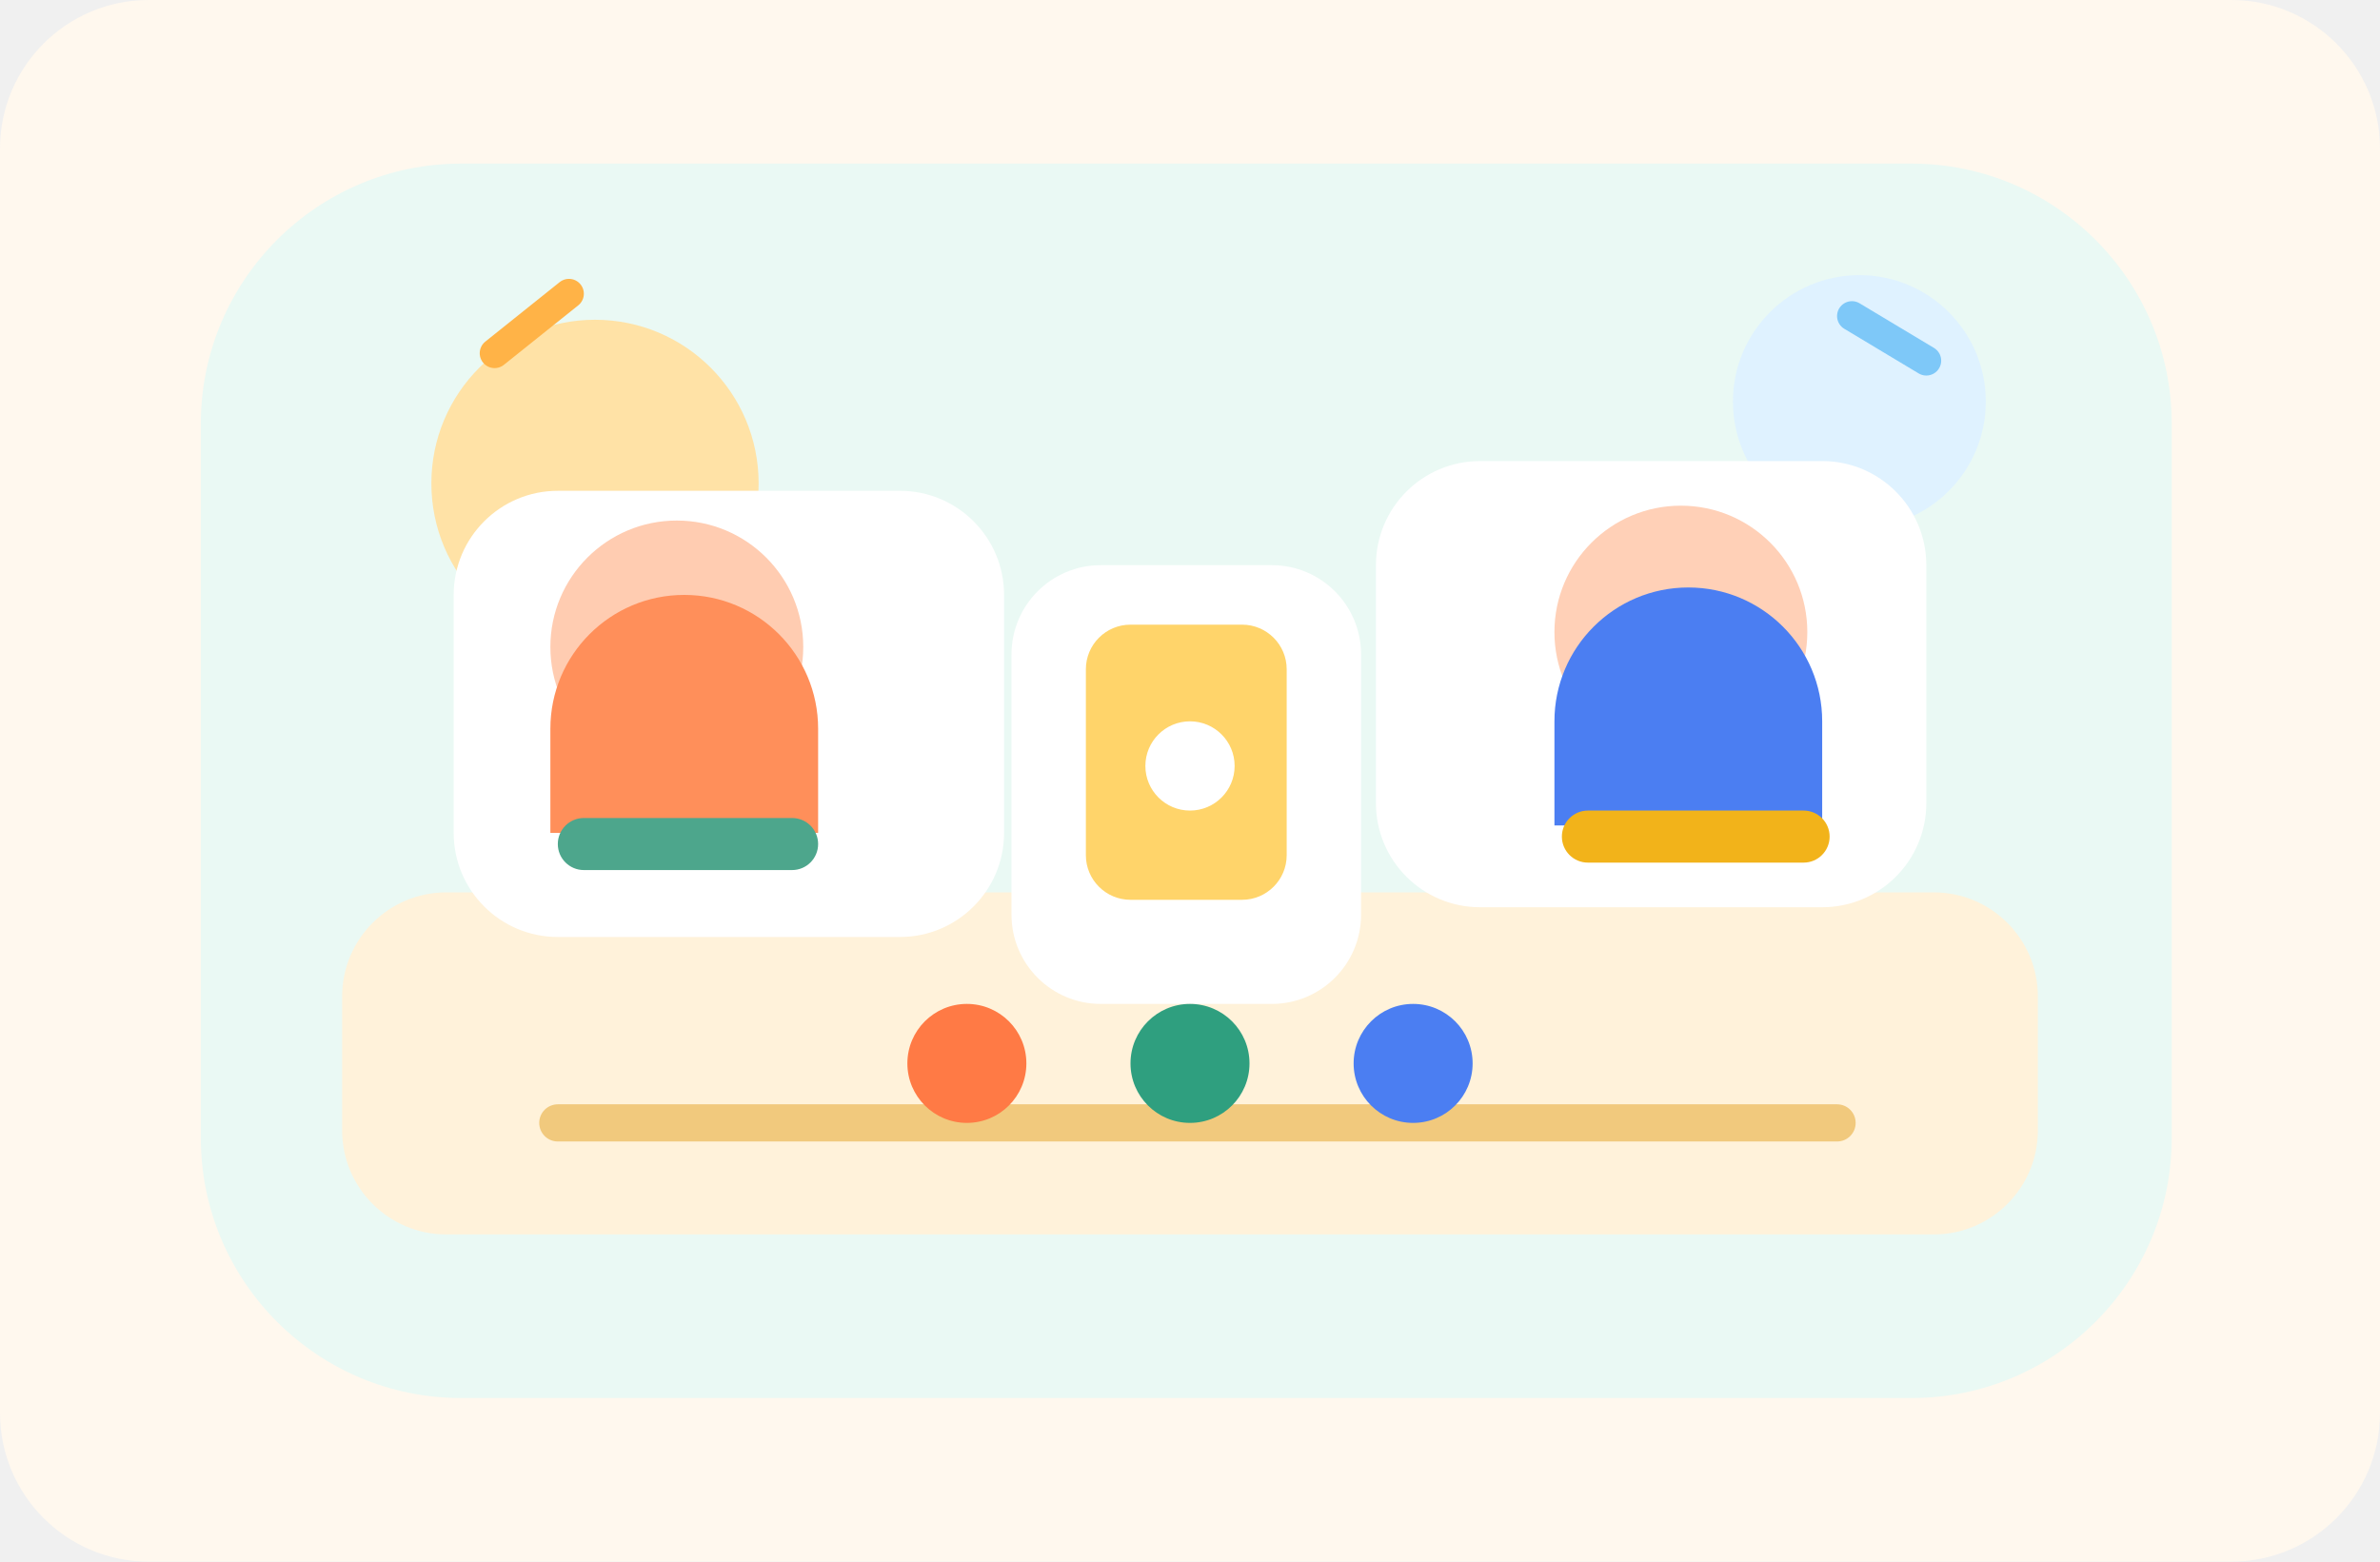
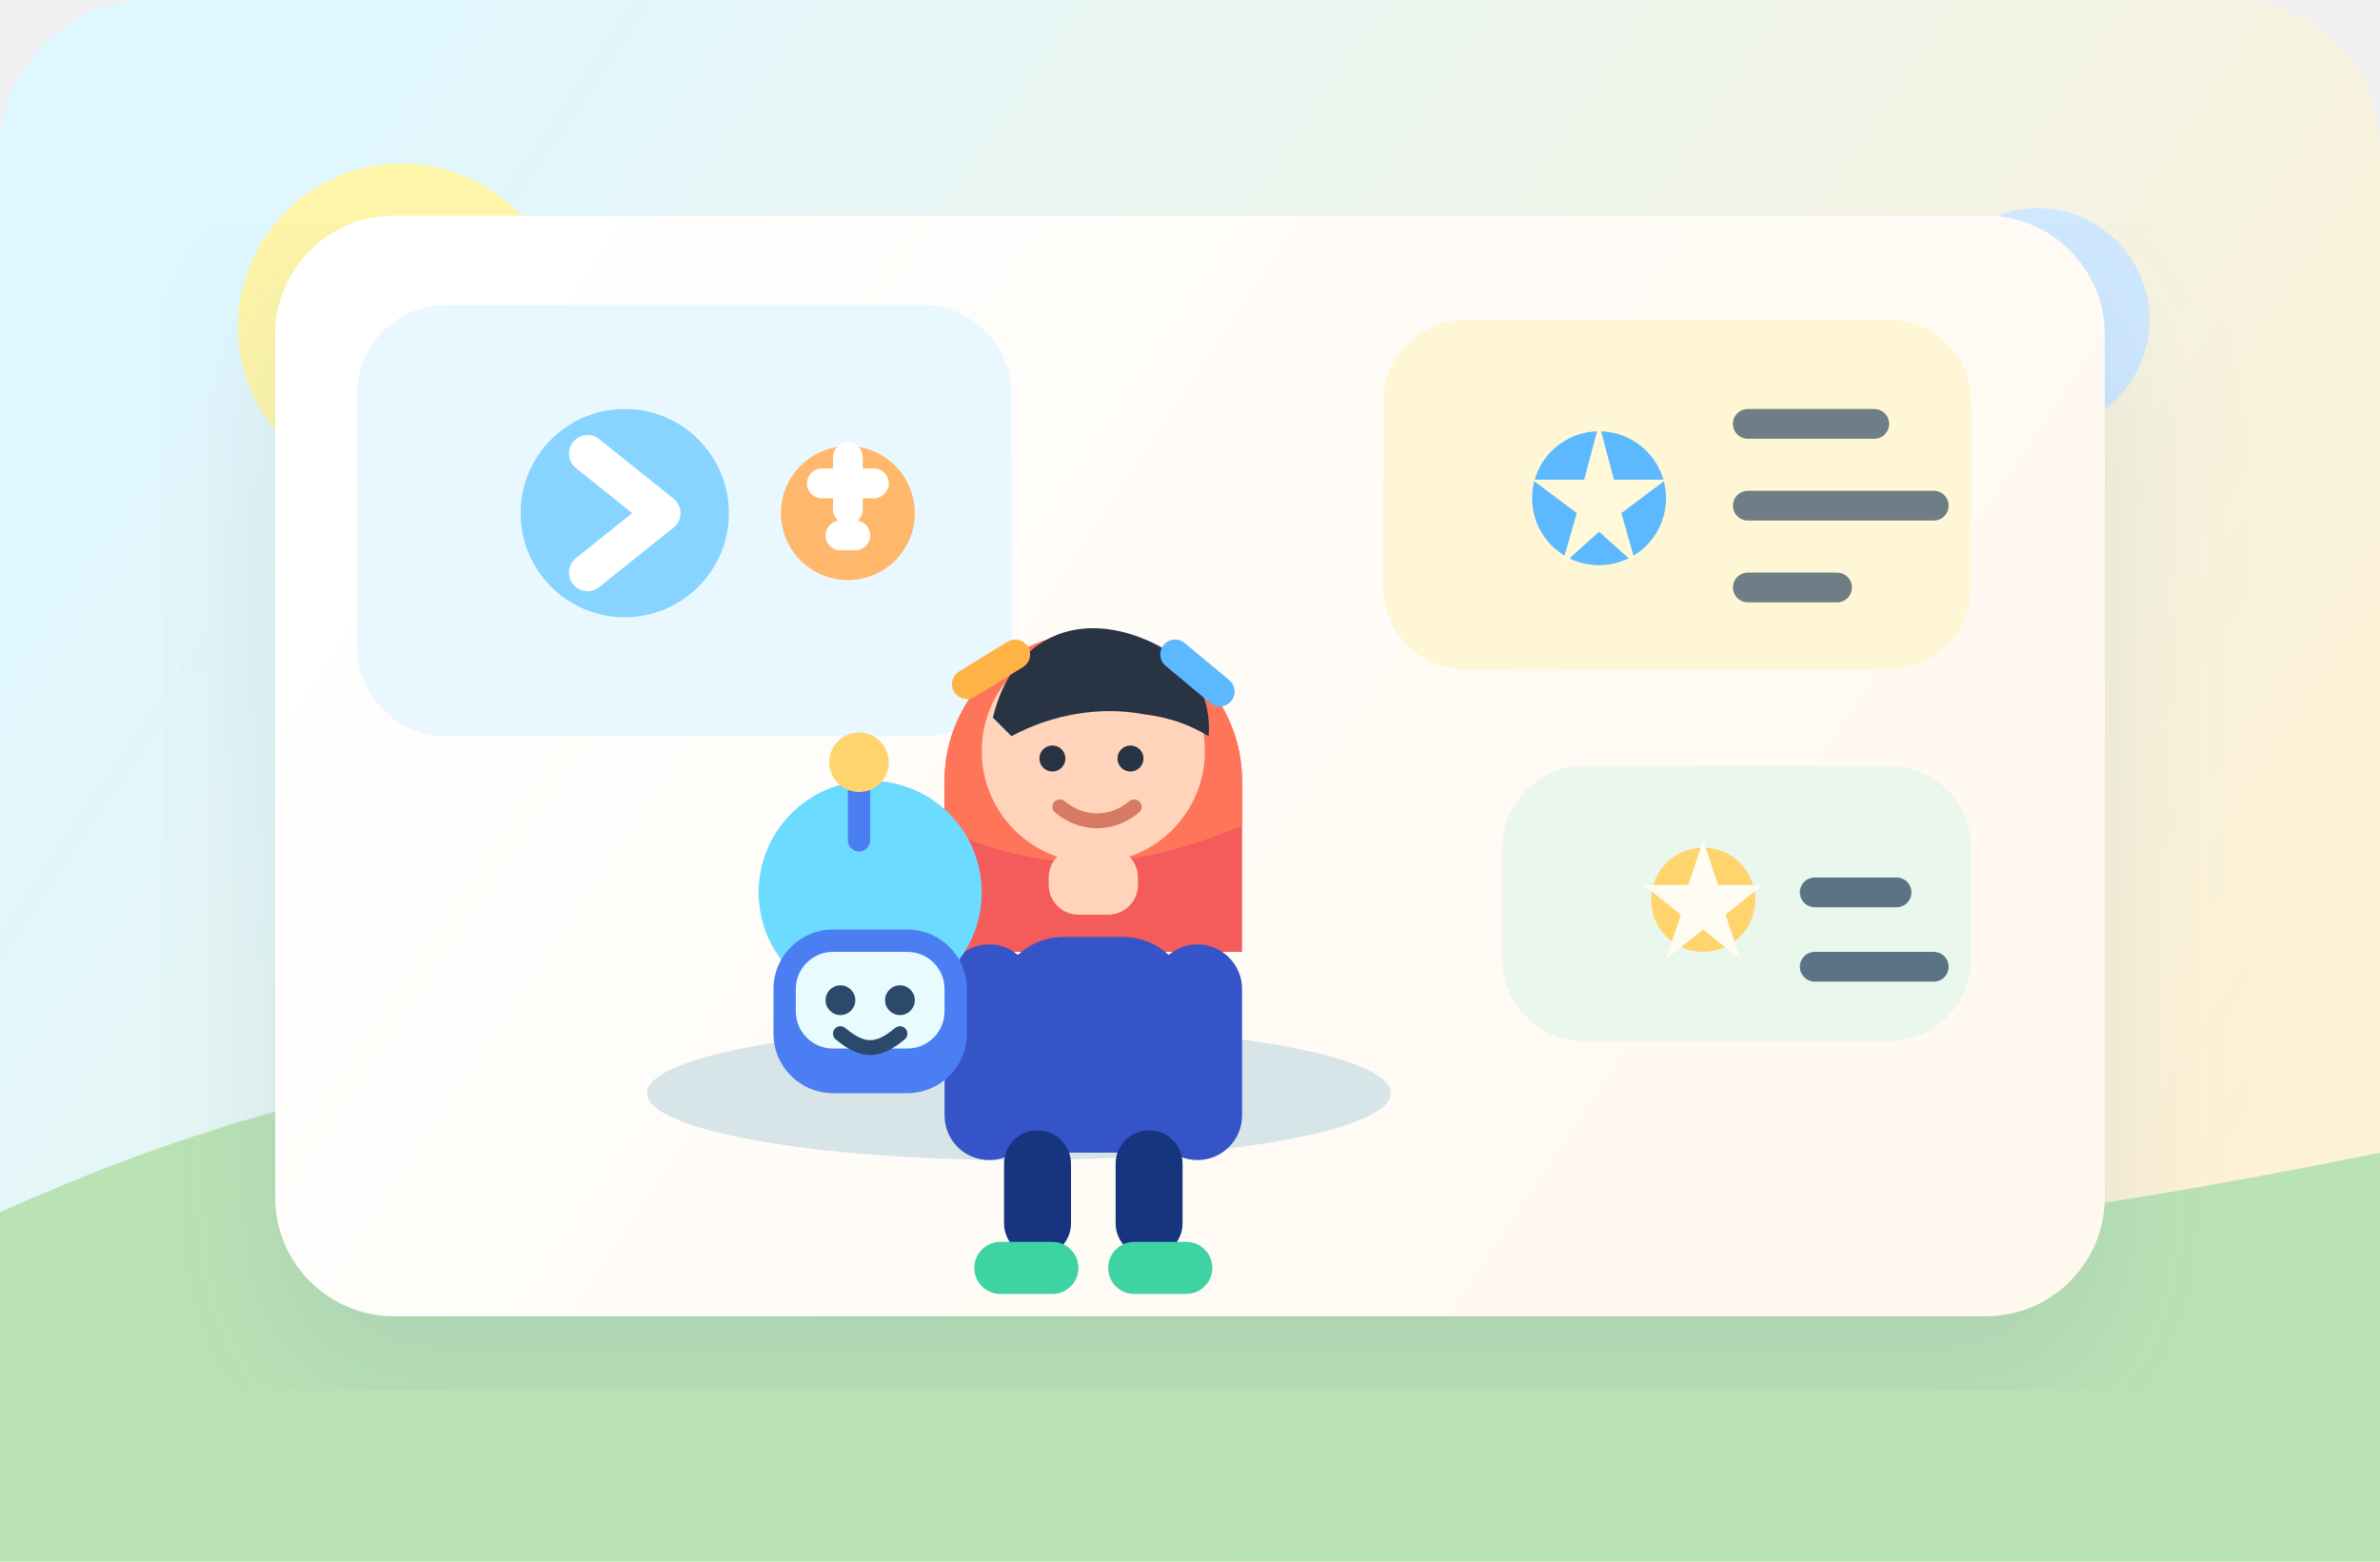
<svg xmlns="http://www.w3.org/2000/svg" width="640" height="420" viewBox="0 0 640 420" fill="none">
-   <rect width="640" height="420" rx="40" fill="#FFF8EE" />
-   <path d="M54 114C54 75.34 85.34 44 124 44H514C552.66 44 584 75.34 584 114V306C584 344.66 552.66 376 514 376H124C85.34 376 54 344.66 54 306V114Z" fill="#EAF9F4" />
-   <circle cx="160" cy="130" r="44" fill="#FFE2A6" />
-   <circle cx="500" cy="108" r="34" fill="#DFF2FF" />
-   <rect x="92" y="240" width="456" height="92" rx="28" fill="#FFF2DA" />
-   <rect x="122" y="132" width="148" height="120" rx="28" fill="#FFFFFF" />
-   <rect x="370" y="124" width="148" height="120" rx="28" fill="#FFFFFF" />
-   <circle cx="182" cy="174" r="34" fill="#FFCCB1" />
-   <path d="M148 196C148 176.118 164.118 160 184 160C203.882 160 220 176.118 220 196V224H148V196Z" fill="#FF8F5A" />
-   <rect x="150" y="220" width="70" height="14" rx="7" fill="#4DA68C" />
-   <circle cx="452" cy="170" r="34" fill="#FFD0B7" />
-   <path d="M418 194C418 174.118 434.118 158 454 158C473.882 158 490 174.118 490 194V222H418V194Z" fill="#4B7EF2" />
-   <rect x="420" y="218" width="72" height="14" rx="7" fill="#F2B31A" />
-   <rect x="272" y="152" width="94" height="118" rx="24" fill="#FFFFFF" />
-   <rect x="292" y="168" width="54" height="74" rx="12" fill="#FFD46A" />
-   <circle cx="320" cy="206" r="12" fill="#FFFFFF" />
-   <path d="M150 302H494" stroke="#F1C97D" stroke-width="10" stroke-linecap="round" />
-   <circle cx="260" cy="286" r="16" fill="#FF7A45" />
-   <circle cx="320" cy="286" r="16" fill="#2F9F7F" />
-   <circle cx="380" cy="286" r="16" fill="#4B7EF2" />
-   <path d="M133 95L153 79" stroke="#FFB347" stroke-width="8" stroke-linecap="round" />
-   <path d="M498 85L518 97" stroke="#7EC8F8" stroke-width="8" stroke-linecap="round" />
+   <defs>
+     <linearGradient id="bg" x1="68" y1="38" x2="580" y2="386" gradientUnits="userSpaceOnUse">
+       <stop stop-color="#DFF7FF" />
+       <stop offset="1" stop-color="#FFF1D3" />
+     </linearGradient>
+     <linearGradient id="card" x1="116" y1="74" x2="520" y2="344" gradientUnits="userSpaceOnUse">
+       <stop stop-color="#FFFFFF" />
+       <stop offset="1" stop-color="#FFF8EE" />
+     </linearGradient>
+     <filter id="shadow" x="44" y="42" width="560" height="332" filterUnits="userSpaceOnUse" color-interpolation-filters="sRGB">
+       <feDropShadow dx="0" dy="18" stdDeviation="18" flood-color="#8098A8" flood-opacity="0.2" />
+     </filter>
+   </defs>
+   <rect width="640" height="420" rx="40" fill="url(#bg)" />
+   <circle cx="108" cy="88" r="44" fill="#FFF5A9" />
+   <circle cx="548" cy="86" r="30" fill="#CFE8FF" />
+   <path d="M0 326C94 284 174 274 264 302C354 330 414 356 640 310V420H0V326Z" fill="#B9E2B5" />
+   <g filter="url(#shadow)">
+     <rect x="74" y="58" width="492" height="296" rx="32" fill="url(#card)" />
+   </g>
+   <rect x="96" y="82" width="176" height="116" rx="24" fill="#E9F8FF" />
+   <rect x="372" y="86" width="158" height="94" rx="22" fill="#FFF6D6" />
+   <rect x="404" y="206" width="126" height="74" rx="22" fill="#EAF7EC" />
+   <circle cx="430" cy="134" r="18" fill="#5CB8FF" />
+   <path d="M430 114L434 129L448 129L436 138L440 152L430 143L420 152L424 138L412 129L426 129L430 114Z" fill="#FFF9D9" />
+   <path d="M470 114H504" stroke="#6F7D86" stroke-width="8" stroke-linecap="round" />
+   <path d="M470 136H520" stroke="#6F7D86" stroke-width="8" stroke-linecap="round" />
+   <path d="M470 158H494" stroke="#6F7D86" stroke-width="8" stroke-linecap="round" />
+   <circle cx="168" cy="138" r="28" fill="#86D4FF" />
+   <path d="M158 122L178 138L158 154" stroke="#FFFFFF" stroke-width="10" stroke-linecap="round" stroke-linejoin="round" />
+   <circle cx="228" cy="138" r="18" fill="#FFB86B" />
+   <path d="M221 130H235" stroke="#FFFFFF" stroke-width="8" stroke-linecap="round" />
+   <path d="M228 123V137" stroke="#FFFFFF" stroke-width="8" stroke-linecap="round" />
+   <path d="M226 144H230" stroke="#FFFFFF" stroke-width="8" stroke-linecap="round" />
+   <g transform="translate(136 168)">
+     <ellipse cx="138" cy="126" rx="100" ry="18" fill="#D7E4E8" />
+     <path d="M118 42C118 20 136 2 158 2C180 2 198 20 198 42V88H118V42Z" fill="#F45B5B" />
+     <path d="M118 42C118 20 136 2 158 2C180 2 198 20 198 42V54C184 60 169 64 156 64C144 64 131 61 118 55V42Z" fill="#FF755A" />
+     <rect x="132" y="84" width="52" height="58" rx="18" fill="#3554C7" />
+     <rect x="118" y="86" width="24" height="58" rx="12" fill="#3554C7" />
+     <rect x="174" y="86" width="24" height="58" rx="12" fill="#3554C7" />
+     <rect x="134" y="136" width="18" height="34" rx="9" fill="#17347E" />
+     <rect x="164" y="136" width="18" height="34" rx="9" fill="#17347E" />
+     <rect x="126" y="166" width="28" height="14" rx="7" fill="#3DD3A3" />
+     <rect x="162" y="166" width="28" height="14" rx="7" fill="#3DD3A3" />
+     <circle cx="158" cy="34" r="30" fill="#FFD4BB" />
+     <path d="M131 25C136 4 153 -4 172 4C182 8 190 17 189 30C184 27 179 25 171 24C160 22 147 24 136 30L131 25Z" fill="#283444" />
+     <circle cx="147" cy="36" r="3.5" fill="#283444" />
+     <circle cx="168" cy="36" r="3.5" fill="#283444" />
+     <path d="M149 49C155 54 163 54 169 49" stroke="#D67A63" stroke-width="4" stroke-linecap="round" />
+     <path d="M124 16L137 8" stroke="#FFB347" stroke-width="8" stroke-linecap="round" />
+     <path d="M192 18L180 8" stroke="#5CB8FF" stroke-width="8" stroke-linecap="round" />
+     <rect x="146" y="60" width="24" height="18" rx="8" fill="#FFD4BB" />
+     <circle cx="98" cy="72" r="30" fill="#6BDBFF" />
+     <rect x="72" y="82" width="52" height="44" rx="16" fill="#4C7EF3" />
+     <rect x="78" y="88" width="40" height="26" rx="10" fill="#E8FBFF" />
+     <circle cx="90" cy="101" r="4" fill="#2B4A6B" />
+     <circle cx="106" cy="101" r="4" fill="#2B4A6B" />
+     <path d="M90 110C96 115 100 115 106 110" stroke="#2B4A6B" stroke-width="4" stroke-linecap="round" />
+     <path d="M95 43V58" stroke="#4C7EF3" stroke-width="6" stroke-linecap="round" />
+     <circle cx="95" cy="37" r="8" fill="#FFD46C" />
+   </g>
+   <g>
+     <circle cx="458" cy="242" r="14" fill="#FFD46C" />
+     <path d="M458 226L462 238H474L464 246L468 258L458 250L448 258L452 246L442 238H454L458 226Z" fill="#FFFDF2" />
+     <path d="M488 240H510" stroke="#5A7485" stroke-width="8" stroke-linecap="round" />
+     <path d="M488 260H520" stroke="#5A7485" stroke-width="8" stroke-linecap="round" />
+   </g>
</svg>
